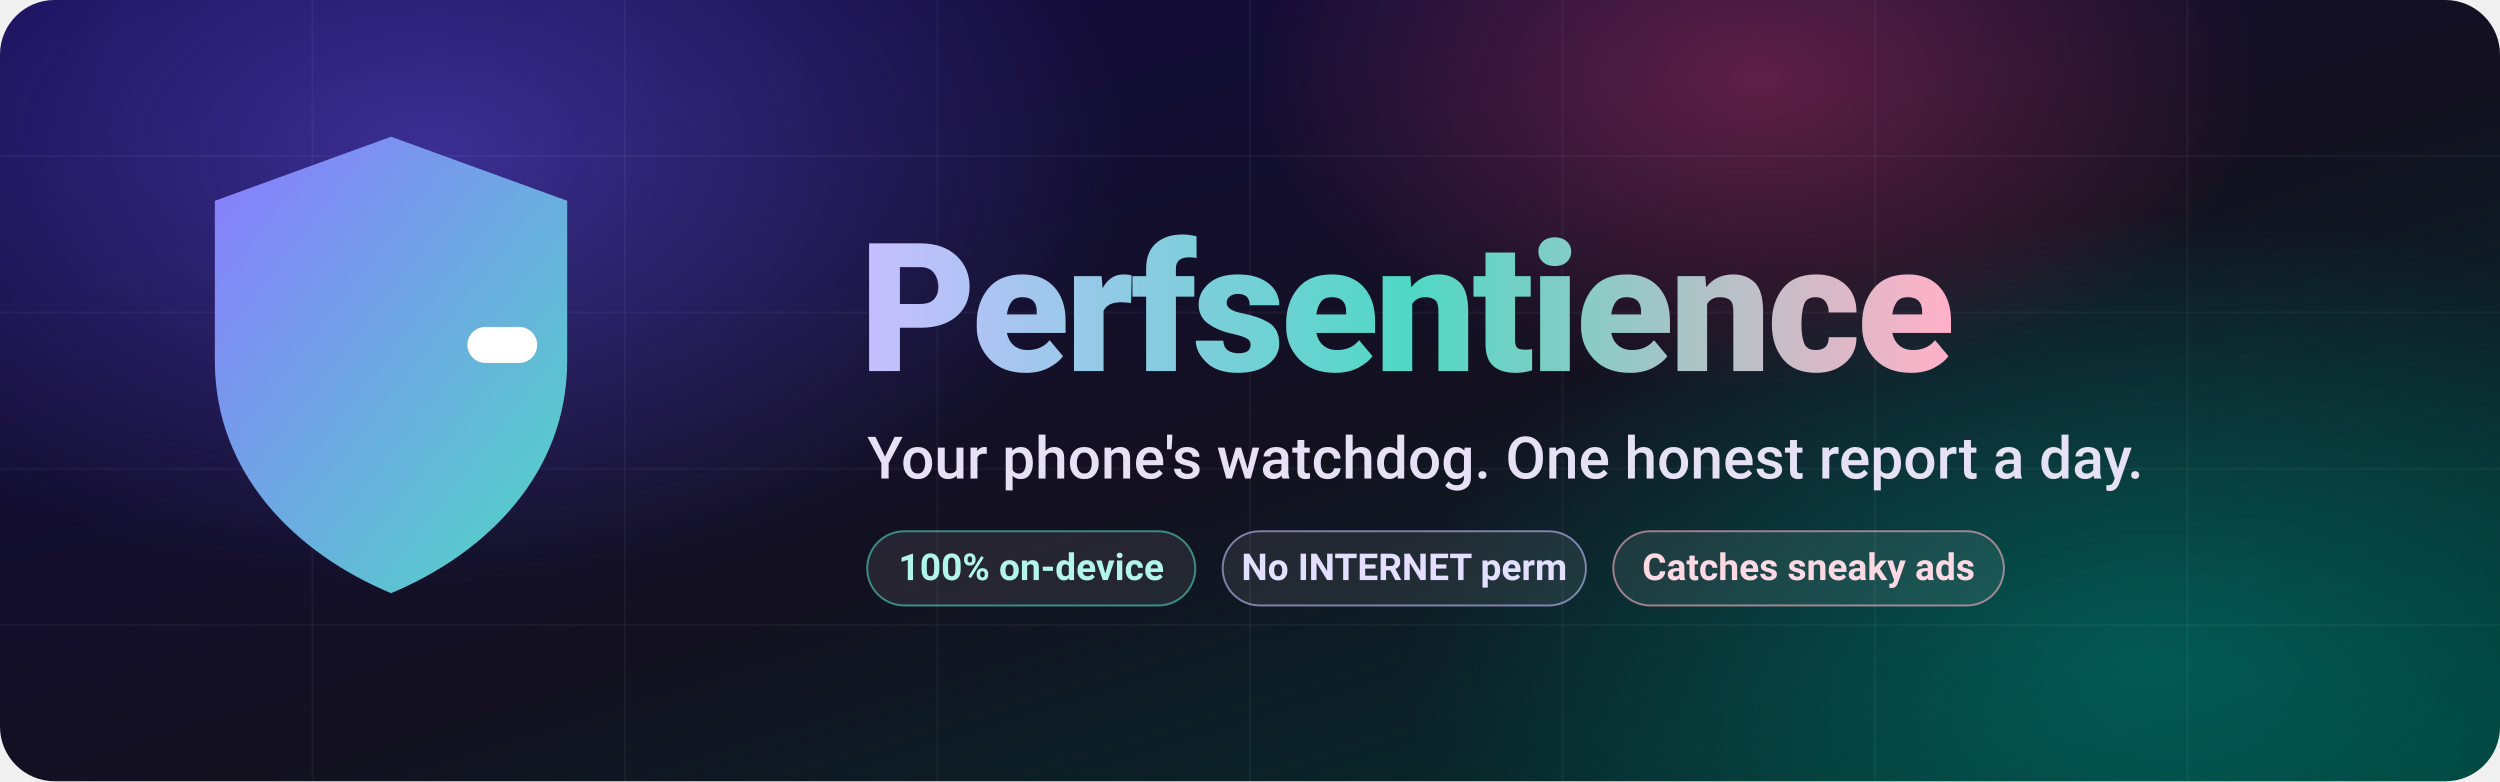
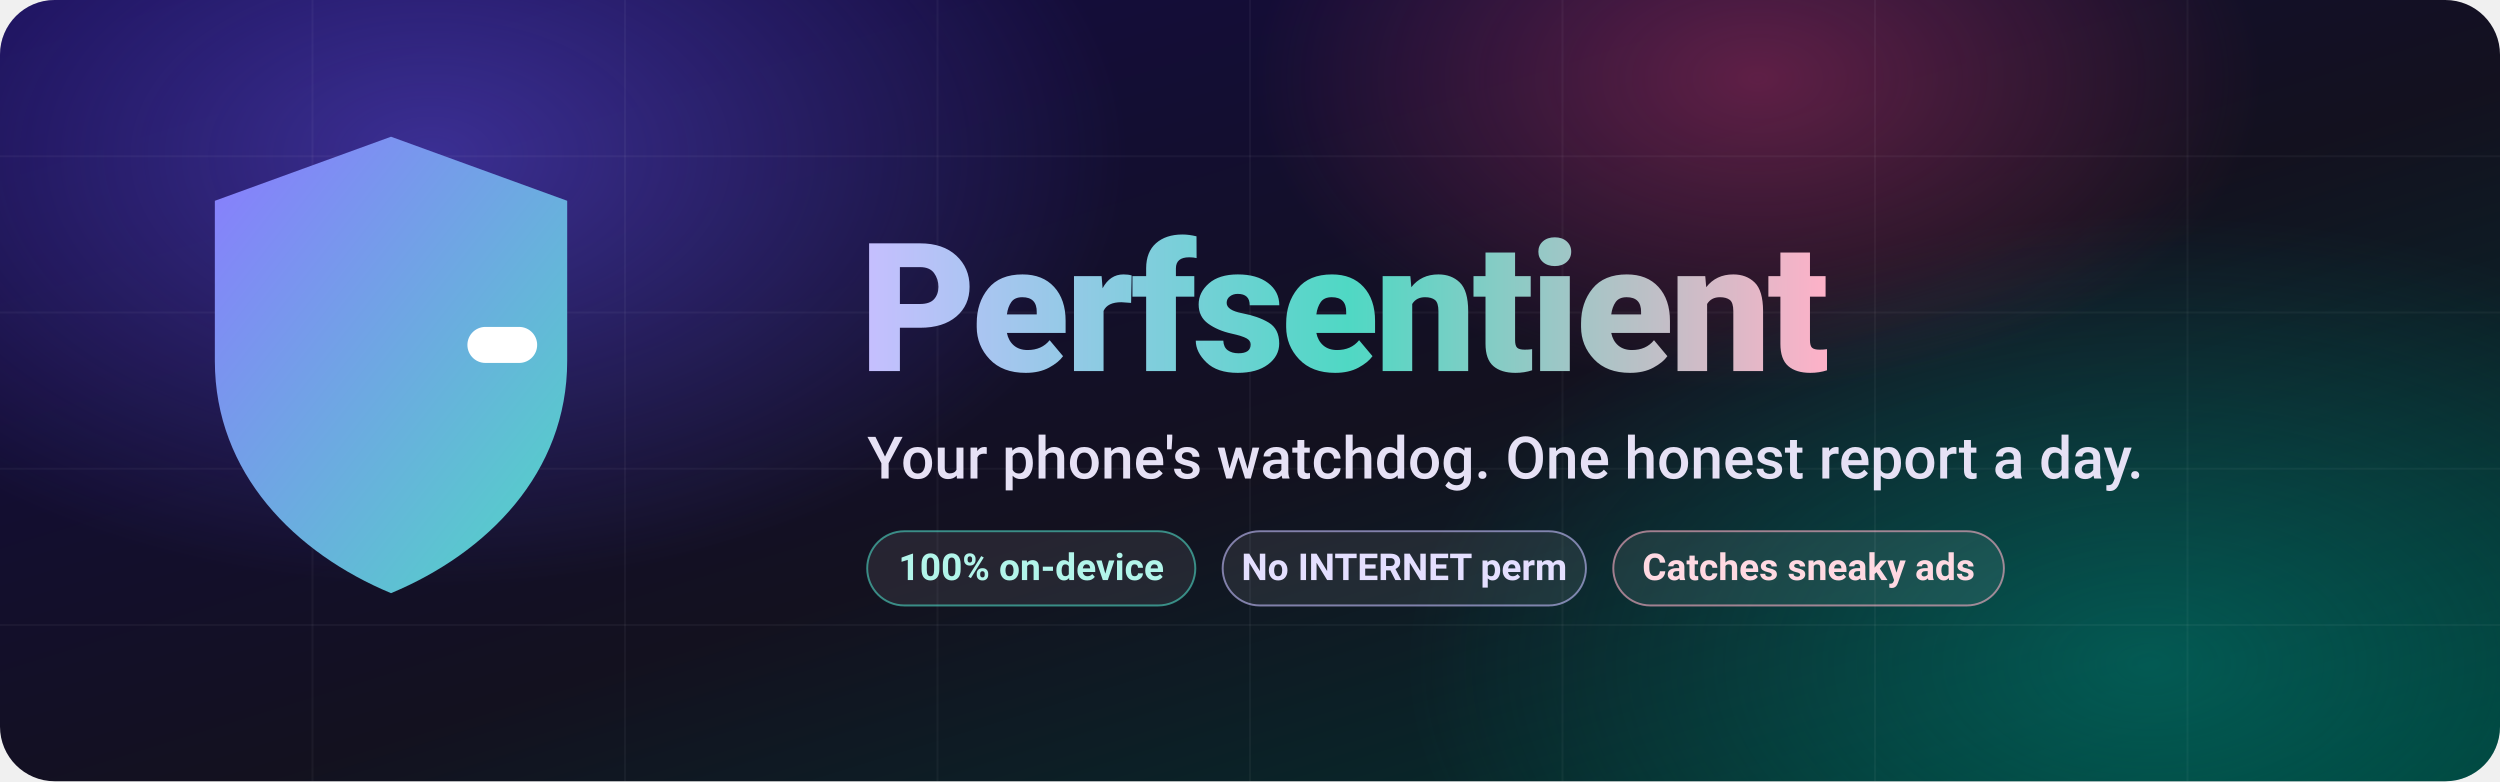
<svg xmlns="http://www.w3.org/2000/svg" viewBox="0 0 1280 400" width="1280" height="400" role="img" aria-labelledby="t d">
  <defs>
    <linearGradient id="bg" x1="0" y1="0" x2="1" y2="1">
      <stop offset="0" stop-color="#140A4A" />
      <stop offset="0.55" stop-color="#13111F" />
      <stop offset="1" stop-color="#003731" />
    </linearGradient>
    <linearGradient id="shield" x1="0" y1="0" x2="1" y2="1">
      <stop offset="0" stop-color="#8A7BFF" />
      <stop offset="1" stop-color="#4FD8C4" />
    </linearGradient>
    <linearGradient id="word" x1="0" y1="0" x2="1" y2="0">
      <stop offset="0" stop-color="#C6BFFF" />
      <stop offset="0.5" stop-color="#4FD8C4" />
      <stop offset="1" stop-color="#FFB1C8" />
    </linearGradient>
    <radialGradient id="glowV" cx="0.5" cy="0.5" r="0.5">
      <stop offset="0" stop-color="#5B4BDB" stop-opacity="0.55" />
      <stop offset="1" stop-color="#5B4BDB" stop-opacity="0" />
    </radialGradient>
    <radialGradient id="glowT" cx="0.5" cy="0.5" r="0.5">
      <stop offset="0" stop-color="#00897B" stop-opacity="0.5" />
      <stop offset="1" stop-color="#00897B" stop-opacity="0" />
    </radialGradient>
    <radialGradient id="glowC" cx="0.5" cy="0.5" r="0.5">
      <stop offset="0" stop-color="#D0386F" stop-opacity="0.4" />
      <stop offset="1" stop-color="#D0386F" stop-opacity="0" />
    </radialGradient>
    <clipPath id="frame">
      <rect width="1280" height="400" rx="28" />
    </clipPath>
  </defs>
  <g clip-path="url(#frame)">
    <rect width="1280" height="400" fill="url(#bg)" />
    <ellipse cx="220" cy="80" rx="360" ry="220" fill="url(#glowV)">
      <animate attributeName="cx" values="220;300;220" dur="14s" repeatCount="indefinite" />
    </ellipse>
    <ellipse cx="1100" cy="340" rx="380" ry="230" fill="url(#glowT)">
      <animate attributeName="cx" values="1100;1000;1100" dur="16s" repeatCount="indefinite" />
    </ellipse>
    <ellipse cx="900" cy="40" rx="260" ry="160" fill="url(#glowC)">
      <animate attributeName="cy" values="40;90;40" dur="12s" repeatCount="indefinite" />
    </ellipse>
    <g stroke="#FFFFFF" stroke-opacity="0.04">
      <path d="M0 80H1280M0 160H1280M0 240H1280M0 320H1280" />
      <path d="M160 0V400M320 0V400M480 0V400M640 0V400M800 0V400M960 0V400M1120 0V400" />
    </g>
    <path d="M0 362 H140 L165 362 L180 342 L198 382 L215 334 L232 362 H1040 L1062 362 L1078 348 L1094 376 L1110 362 H1280" fill="none" stroke="#4FD8C4" stroke-opacity="0.35" stroke-width="2.5" stroke-linecap="round" stroke-linejoin="round" stroke-dasharray="1600" stroke-dashoffset="1600">
      <animate attributeName="stroke-dashoffset" values="1600;0;0;-1600" keyTimes="0;0.45;0.6;1" dur="6s" repeatCount="indefinite" />
    </path>
    <g transform="translate(110 70) scale(4.1) translate(-32 -26)">
      <path d="M54,26 L76,34 L76,54 C76,68 66,78 54,83 C42,78 32,68 32,54 L32,34 Z" fill="url(#shield)" />
      <path d="M38,56 L47,56 L51,46 L57,66 L61,52 L70,52" fill="none" stroke="#FFFFFF" stroke-width="4.5" stroke-linecap="round" stroke-linejoin="round" stroke-dasharray="60" stroke-dashoffset="60">
        <animate attributeName="stroke-dashoffset" values="60;0;0;60" keyTimes="0;0.35;0.85;1" dur="3s" repeatCount="indefinite" />
      </path>
    </g>
-     <text x="440" y="190" font-family="'Segoe UI', Roboto, 'Helvetica Neue', Arial, sans-serif" font-size="92" font-weight="800" letter-spacing="-2" fill="url(#word)">Perfsentience</text>
+     <text x="440" y="190" font-family="'Segoe UI', Roboto, 'Helvetica Neue', Arial, sans-serif" font-size="92" font-weight="800" letter-spacing="-2" fill="url(#word)">Perfsentient</text>
    <text x="444" y="245" font-family="'Segoe UI', Roboto, 'Helvetica Neue', Arial, sans-serif" font-size="30" font-weight="500" fill="#E6E1F5">Your phone's watchdog. One honest report a day.</text>
    <g font-family="'Segoe UI', Roboto, 'Helvetica Neue', Arial, sans-serif" font-size="19" font-weight="600">
      <rect x="444" y="272" width="168" height="38" rx="19" fill="#FFFFFF" fill-opacity="0.08" stroke="#4FD8C4" stroke-opacity="0.6" />
      <text x="528" y="297" text-anchor="middle" fill="#B2F5EA">100% on-device</text>
      <rect x="626" y="272" width="186" height="38" rx="19" fill="#FFFFFF" fill-opacity="0.08" stroke="#C6BFFF" stroke-opacity="0.6" />
      <text x="719" y="297" text-anchor="middle" fill="#E4DFFF">No INTERNET perm</text>
      <rect x="826" y="272" width="200" height="38" rx="19" fill="#FFFFFF" fill-opacity="0.08" stroke="#FFB1C8" stroke-opacity="0.6" />
      <text x="926" y="297" text-anchor="middle" fill="#FFD9E2">Catches sneaky ads</text>
    </g>
  </g>
</svg>
